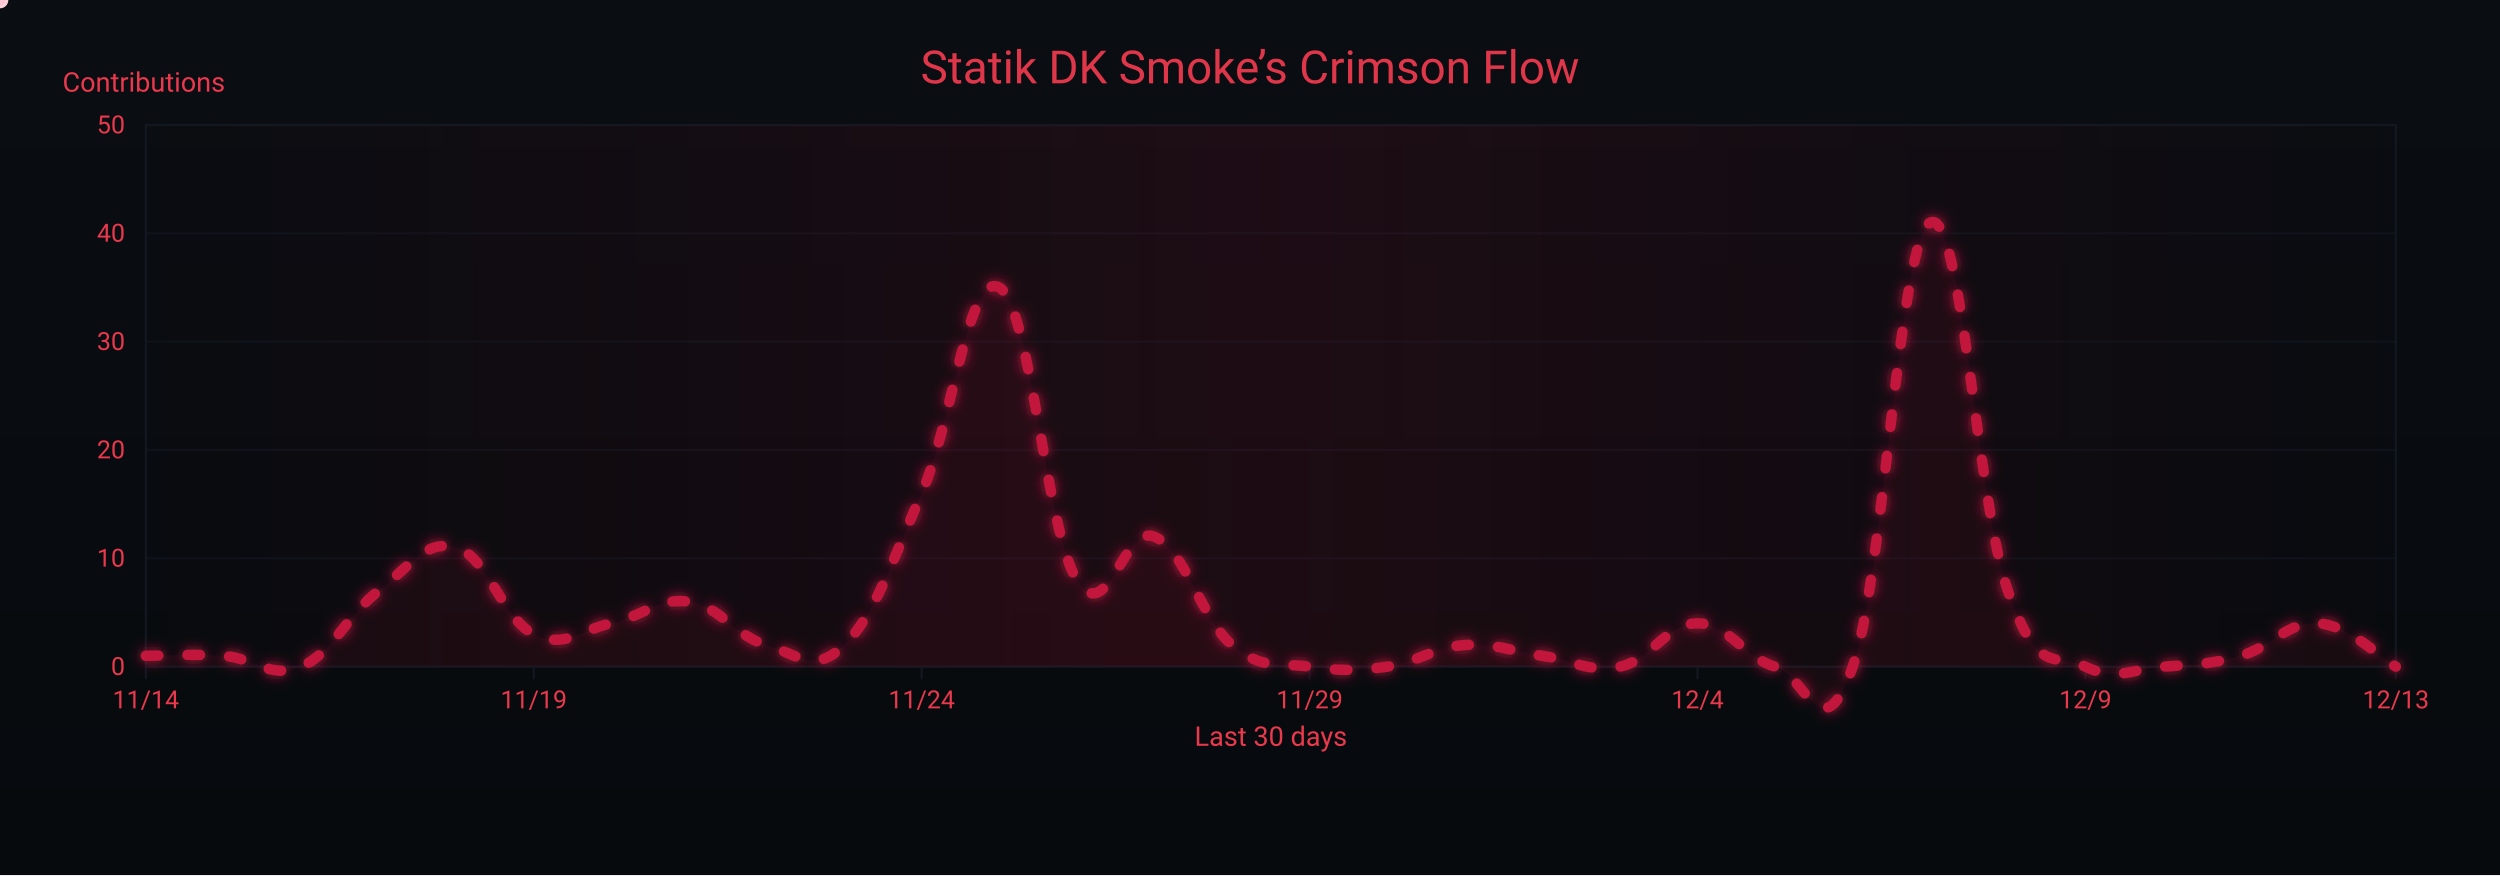
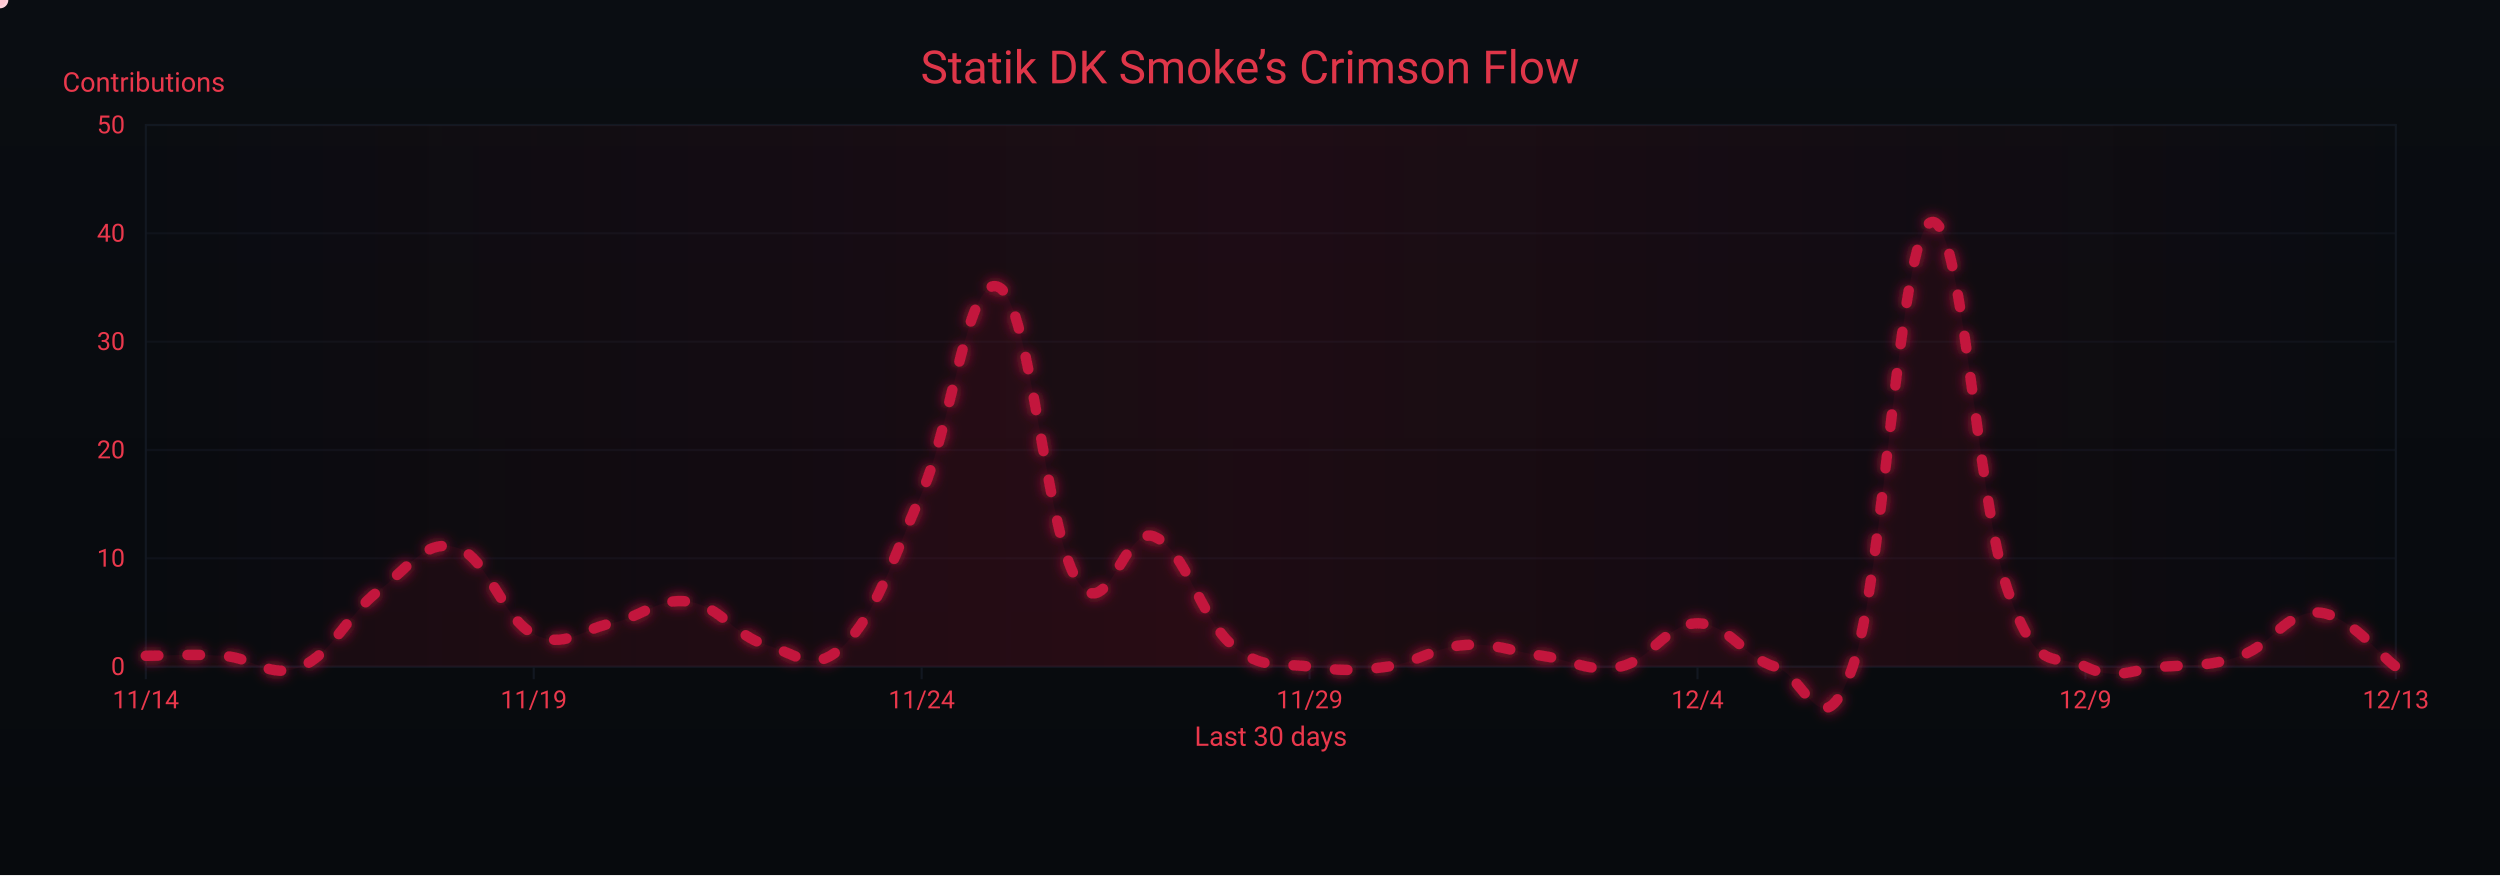
<svg xmlns="http://www.w3.org/2000/svg" width="1200" height="420" viewBox="0 0 1200 420" role="img" aria-label="Crimson Flow Graph">
  <defs>
    <linearGradient id="bgGrad" x1="0" y1="0" x2="0" y2="1">
      <stop offset="0%" stop-color="#0a0d12" />
      <stop offset="100%" stop-color="#070a0d" />
    </linearGradient>
    <filter id="glow">
      <feGaussianBlur stdDeviation="3" result="b1" />
      <feMerge>
        <feMergeNode in="b1" />
        <feMergeNode in="SourceGraphic" />
      </feMerge>
    </filter>
    <linearGradient id="sheen" x1="0" y1="0" x2="1" y2="0">
      <stop offset="0%" stop-color="#9b0e2a" stop-opacity="0" />
      <stop offset="50%" stop-color="#9b0e2a" stop-opacity=".14" />
      <stop offset="100%" stop-color="#9b0e2a" stop-opacity="0" />
      <animateTransform attributeName="gradientTransform" type="translate" from="-1 0" to="1 0" dur="9s" repeatCount="indefinite" />
    </linearGradient>
  </defs>
  <rect width="1200" height="420" fill="url(#bgGrad)" />
  <rect x="70" y="60" width="1080" height="260" fill="none" stroke="#121821" stroke-width="1" />
  <g font-family="ui-sans-serif,system-ui,-apple-system,Segoe UI,Roboto,Ubuntu,Arial" font-size="12">
    <path d="M70,320.0 H1150" stroke="#121821" stroke-width="1" opacity="0.6" />
    <text x="60" y="324.0" text-anchor="end" fill="#ea384c">0</text>
    <path d="M70,268.0 H1150" stroke="#121821" stroke-width="1" opacity="0.6" />
    <text x="60" y="272.0" text-anchor="end" fill="#ea384c">10</text>
    <path d="M70,216.0 H1150" stroke="#121821" stroke-width="1" opacity="0.6" />
    <text x="60" y="220.0" text-anchor="end" fill="#ea384c">20</text>
    <path d="M70,164.0 H1150" stroke="#121821" stroke-width="1" opacity="0.6" />
    <text x="60" y="168.0" text-anchor="end" fill="#ea384c">30</text>
    <path d="M70,112.0 H1150" stroke="#121821" stroke-width="1" opacity="0.6" />
    <text x="60" y="116.0" text-anchor="end" fill="#ea384c">40</text>
    <path d="M70,60.0 H1150" stroke="#121821" stroke-width="1" opacity="0.6" />
    <text x="60" y="64.0" text-anchor="end" fill="#ea384c">50</text>
    <text x="30" y="44" fill="#ea384c" font-size="13">Contributions</text>
  </g>
  <g font-family="ui-sans-serif,system-ui,-apple-system,Segoe UI,Roboto,Ubuntu,Arial" font-size="12">
    <path d="M70.0,320 V326" stroke="#121821" stroke-width="1" />
    <text x="70.0" y="340" text-anchor="middle" fill="#ea384c">11/14</text>
    <path d="M256.2,320 V326" stroke="#121821" stroke-width="1" />
    <text x="256.2" y="340" text-anchor="middle" fill="#ea384c">11/19</text>
    <path d="M442.4,320 V326" stroke="#121821" stroke-width="1" />
    <text x="442.4" y="340" text-anchor="middle" fill="#ea384c">11/24</text>
    <path d="M628.6,320 V326" stroke="#121821" stroke-width="1" />
    <text x="628.6" y="340" text-anchor="middle" fill="#ea384c">11/29</text>
    <path d="M814.8,320 V326" stroke="#121821" stroke-width="1" />
    <text x="814.8" y="340" text-anchor="middle" fill="#ea384c">12/4</text>
    <path d="M1001.0,320 V326" stroke="#121821" stroke-width="1" />
    <text x="1001.0" y="340" text-anchor="middle" fill="#ea384c">12/9</text>
    <path d="M1150.0,320 V326" stroke="#121821" stroke-width="1" />
    <text x="1150.0" y="340" text-anchor="middle" fill="#ea384c">12/13</text>
    <text x="610" y="358" text-anchor="middle" fill="#ea384c" font-size="13">Last 30 days</text>
  </g>
  <rect x="70" y="60" width="1080" height="260" fill="url(#sheen)" />
  <text x="600" y="40" text-anchor="middle" font-family="ui-sans-serif,system-ui,-apple-system,Segoe UI,Roboto,Ubuntu,Arial" font-size="22" fill="#ea384c" opacity=".95">Statik DK Smoke’s Crimson Flow</text>
-   <path d="M70.0,314.8 C77.4,314.8 92.3,313.8 107.2,314.8 C122.1,315.8 129.6,326.2 144.5,320.0 C159.4,313.8 166.8,295.0 181.7,283.6 C196.6,272.2 204.1,258.6 219.0,262.8 C233.9,267.0 241.3,297.1 256.2,304.4 C271.1,311.7 278.6,302.3 293.4,299.2 C308.3,296.1 315.8,286.7 330.7,288.8 C345.6,290.9 353.0,305.4 367.9,309.6 C382.8,313.8 390.3,324.2 405.2,309.6 C420.1,295.0 427.5,271.1 442.4,236.8 C457.3,202.5 464.8,129.7 479.7,138.0 C494.6,146.3 502.0,254.5 516.9,278.4 C531.8,302.3 539.2,251.4 554.1,257.6 C569.0,263.8 576.5,297.1 591.4,309.6 C606.3,322.1 613.7,317.9 628.6,320.0 C643.5,322.1 651.0,322.1 665.9,320.0 C680.8,317.9 688.2,310.6 703.1,309.6 C718.0,308.6 725.4,312.7 740.3,314.8 C755.2,316.9 762.7,323.1 777.6,320.0 C792.5,316.9 799.9,299.2 814.8,299.2 C829.7,299.2 837.2,315.8 852.1,320.0 C867.0,324.2 874.4,362.6 889.3,320.0 C904.2,277.4 911.7,114.1 926.6,106.8 C941.4,99.5 948.9,241.0 963.8,283.6 C978.7,326.2 986.1,312.7 1001.0,320.0 C1015.9,327.3 1023.4,321.0 1038.3,320.0 C1053.2,319.0 1060.6,319.0 1075.5,314.8 C1090.4,310.6 1097.9,298.2 1112.8,299.2 C1127.7,300.2 1142.6,315.8 1150.0,320.0 L 1150,320 L 70,320 Z" fill="#7a0f26" opacity=".13">
+   <path d="M70.0,314.8 C77.4,314.8 92.3,313.8 107.2,314.8 C122.1,315.8 129.6,326.2 144.5,320.0 C159.4,313.8 166.8,295.0 181.7,283.6 C196.6,272.2 204.1,258.6 219.0,262.8 C233.9,267.0 241.3,297.1 256.2,304.4 C271.1,311.7 278.6,302.3 293.4,299.2 C308.3,296.1 315.8,286.7 330.7,288.8 C345.6,290.9 353.0,305.4 367.9,309.6 C382.8,313.8 390.3,324.2 405.2,309.6 C420.1,295.0 427.5,271.1 442.4,236.8 C457.3,202.5 464.8,129.7 479.7,138.0 C494.6,146.3 502.0,254.5 516.9,278.4 C531.8,302.3 539.2,251.4 554.1,257.6 C569.0,263.8 576.5,297.1 591.4,309.6 C606.3,322.1 613.7,317.9 628.6,320.0 C643.5,322.1 651.0,322.1 665.9,320.0 C680.8,317.9 688.2,310.6 703.1,309.6 C718.0,308.6 725.4,312.7 740.3,314.8 C755.2,316.9 762.7,323.1 777.6,320.0 C792.5,316.9 799.9,299.2 814.8,299.2 C829.7,299.2 837.2,315.8 852.1,320.0 C867.0,324.2 874.4,362.6 889.3,320.0 C904.2,277.4 911.7,114.1 926.6,106.8 C941.4,99.5 948.9,241.0 963.8,283.6 C978.7,326.2 986.1,312.7 1001.0,320.0 C1015.9,327.3 1023.4,321.0 1038.3,320.0 C1053.2,319.0 1060.6,320.0 1075.5,314.8 C1090.4,309.6 1097.9,293.0 1112.8,294.0 C1127.7,295.0 1142.6,314.8 1150.0,320.0 L 1150,320 L 70,320 Z" fill="#7a0f26" opacity=".13">
    <animate attributeName="opacity" values=".10;.17;.10" dur="6s" repeatCount="indefinite" />
  </path>
-   <path id="curve" d="M70.0,314.8 C77.4,314.8 92.3,313.8 107.2,314.8 C122.1,315.8 129.6,326.2 144.5,320.0 C159.4,313.8 166.8,295.0 181.7,283.6 C196.6,272.2 204.1,258.6 219.0,262.8 C233.9,267.0 241.3,297.1 256.2,304.4 C271.1,311.7 278.6,302.3 293.4,299.2 C308.3,296.1 315.8,286.7 330.7,288.8 C345.6,290.9 353.0,305.4 367.9,309.6 C382.8,313.8 390.3,324.2 405.2,309.6 C420.1,295.0 427.5,271.1 442.4,236.8 C457.3,202.5 464.8,129.7 479.7,138.0 C494.6,146.3 502.0,254.5 516.9,278.4 C531.8,302.3 539.2,251.4 554.1,257.6 C569.0,263.8 576.5,297.1 591.4,309.6 C606.3,322.1 613.7,317.9 628.6,320.0 C643.5,322.1 651.0,322.1 665.9,320.0 C680.8,317.9 688.2,310.6 703.1,309.6 C718.0,308.6 725.4,312.7 740.3,314.8 C755.2,316.9 762.7,323.1 777.6,320.0 C792.5,316.9 799.9,299.2 814.8,299.2 C829.7,299.2 837.2,315.8 852.1,320.0 C867.0,324.2 874.4,362.6 889.3,320.0 C904.2,277.4 911.7,114.1 926.6,106.8 C941.4,99.5 948.9,241.0 963.8,283.6 C978.7,326.2 986.1,312.7 1001.0,320.0 C1015.9,327.3 1023.4,321.0 1038.3,320.0 C1053.2,319.0 1060.6,319.0 1075.5,314.8 C1090.4,310.6 1097.9,298.2 1112.8,299.2 C1127.7,300.2 1142.6,315.8 1150.0,320.0" fill="none" stroke="#c3193d" stroke-width="5" stroke-linecap="round" stroke-linejoin="round" stroke-dasharray="6 14" filter="url(#glow)">
+   <path id="curve" d="M70.0,314.8 C77.4,314.8 92.3,313.8 107.2,314.8 C122.1,315.8 129.6,326.2 144.5,320.0 C159.4,313.8 166.8,295.0 181.7,283.6 C196.6,272.2 204.1,258.6 219.0,262.8 C233.9,267.0 241.3,297.1 256.2,304.4 C271.1,311.7 278.6,302.3 293.4,299.2 C308.3,296.1 315.8,286.7 330.7,288.8 C345.6,290.9 353.0,305.4 367.9,309.6 C382.8,313.8 390.3,324.2 405.2,309.6 C420.1,295.0 427.5,271.1 442.4,236.8 C457.3,202.5 464.8,129.7 479.7,138.0 C494.6,146.3 502.0,254.5 516.9,278.4 C531.8,302.3 539.2,251.4 554.1,257.6 C569.0,263.8 576.5,297.1 591.4,309.6 C606.3,322.1 613.7,317.9 628.6,320.0 C643.5,322.1 651.0,322.1 665.9,320.0 C680.8,317.9 688.2,310.6 703.1,309.6 C718.0,308.6 725.4,312.7 740.3,314.8 C755.2,316.9 762.7,323.1 777.6,320.0 C792.5,316.9 799.9,299.2 814.8,299.2 C829.7,299.2 837.2,315.8 852.1,320.0 C867.0,324.2 874.4,362.6 889.3,320.0 C904.2,277.4 911.7,114.1 926.6,106.8 C941.4,99.5 948.9,241.0 963.8,283.6 C978.7,326.2 986.1,312.7 1001.0,320.0 C1015.9,327.3 1023.4,321.0 1038.3,320.0 C1053.2,319.0 1060.6,320.0 1075.5,314.8 C1090.4,309.6 1097.9,293.0 1112.8,294.0 C1127.7,295.0 1142.6,314.8 1150.0,320.0" fill="none" stroke="#c3193d" stroke-width="5" stroke-linecap="round" stroke-linejoin="round" stroke-dasharray="6 14" filter="url(#glow)">
    <animate attributeName="stroke-dashoffset" values="0;-220" dur="4.8s" repeatCount="indefinite" />
  </path>
  <g fill="#ffd1db">
    <circle r="4">
      <animateMotion dur="7s" rotate="auto" repeatCount="indefinite">
        <mpath href="#curve" />
      </animateMotion>
      <animate attributeName="opacity" values="1;.3;1" dur="2.2s" repeatCount="indefinite" />
    </circle>
    <circle r="3" fill="#ffffff">
      <animateMotion dur="8.2s" begin="1s" rotate="auto" repeatCount="indefinite">
        <mpath href="#curve" />
      </animateMotion>
      <animate attributeName="opacity" values=".7;.2;.7" dur="2.4s" repeatCount="indefinite" />
    </circle>
    <circle r="3" fill="#ffc7d3">
      <animateMotion dur="6s" begin="2s" rotate="auto" repeatCount="indefinite">
        <mpath href="#curve" />
      </animateMotion>
      <animate attributeName="opacity" values=".8;.3;.8" dur="2s" repeatCount="indefinite" />
    </circle>
  </g>
</svg>
